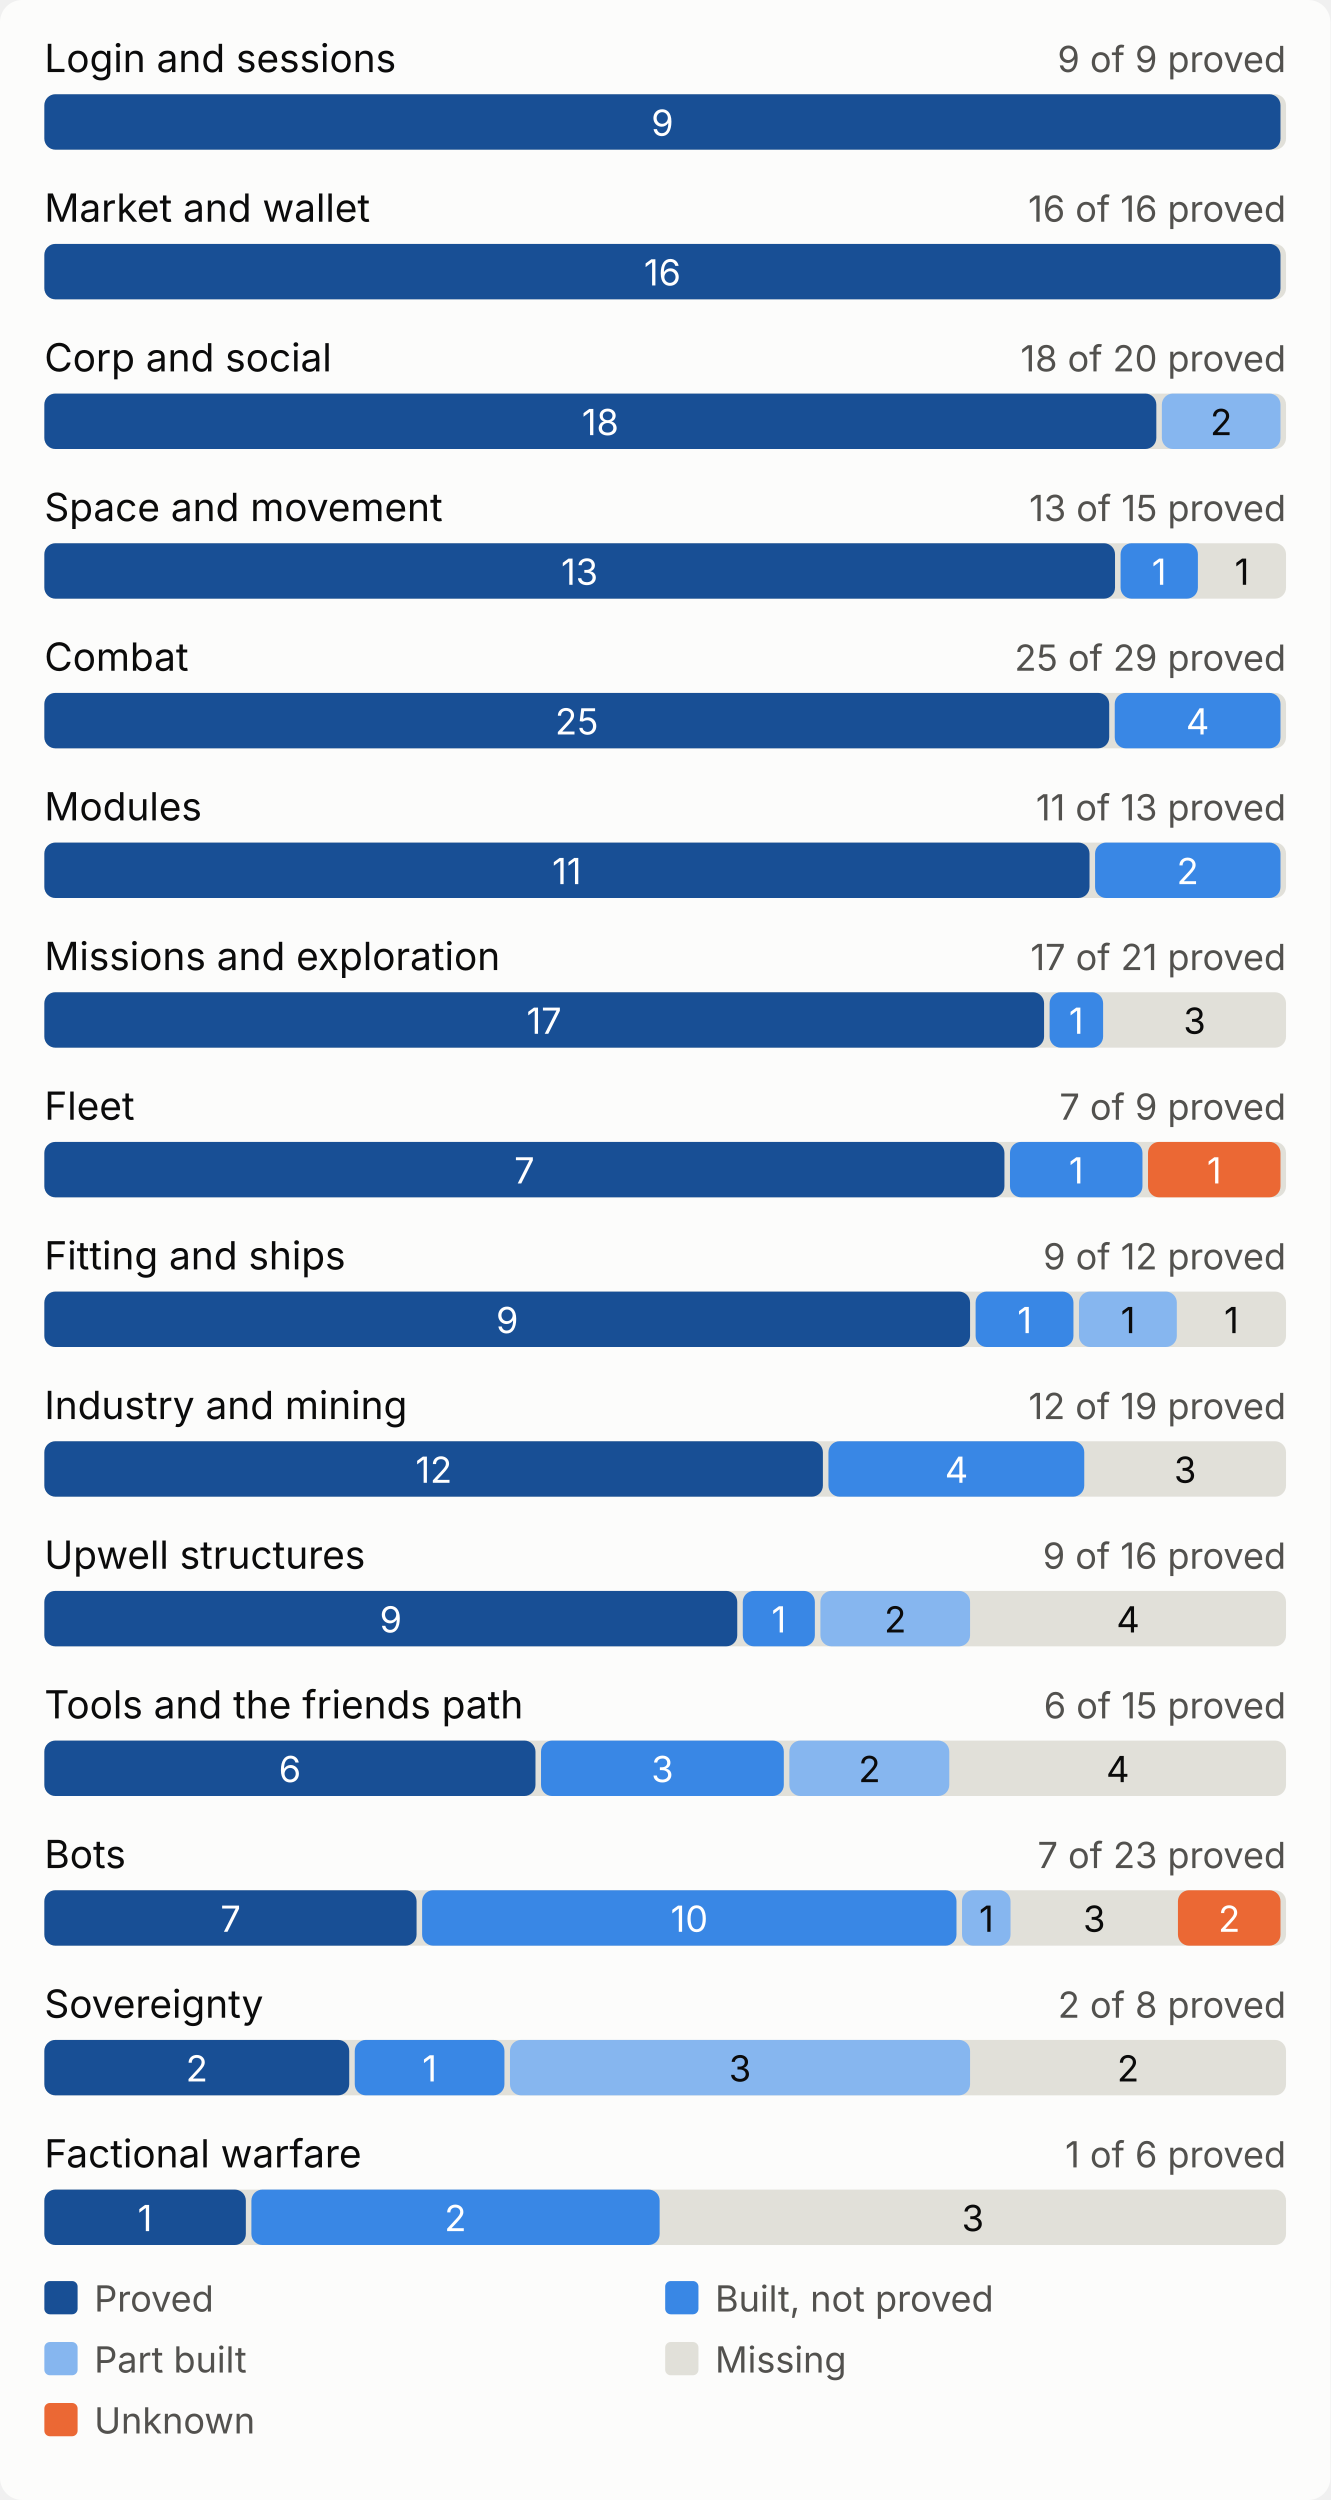
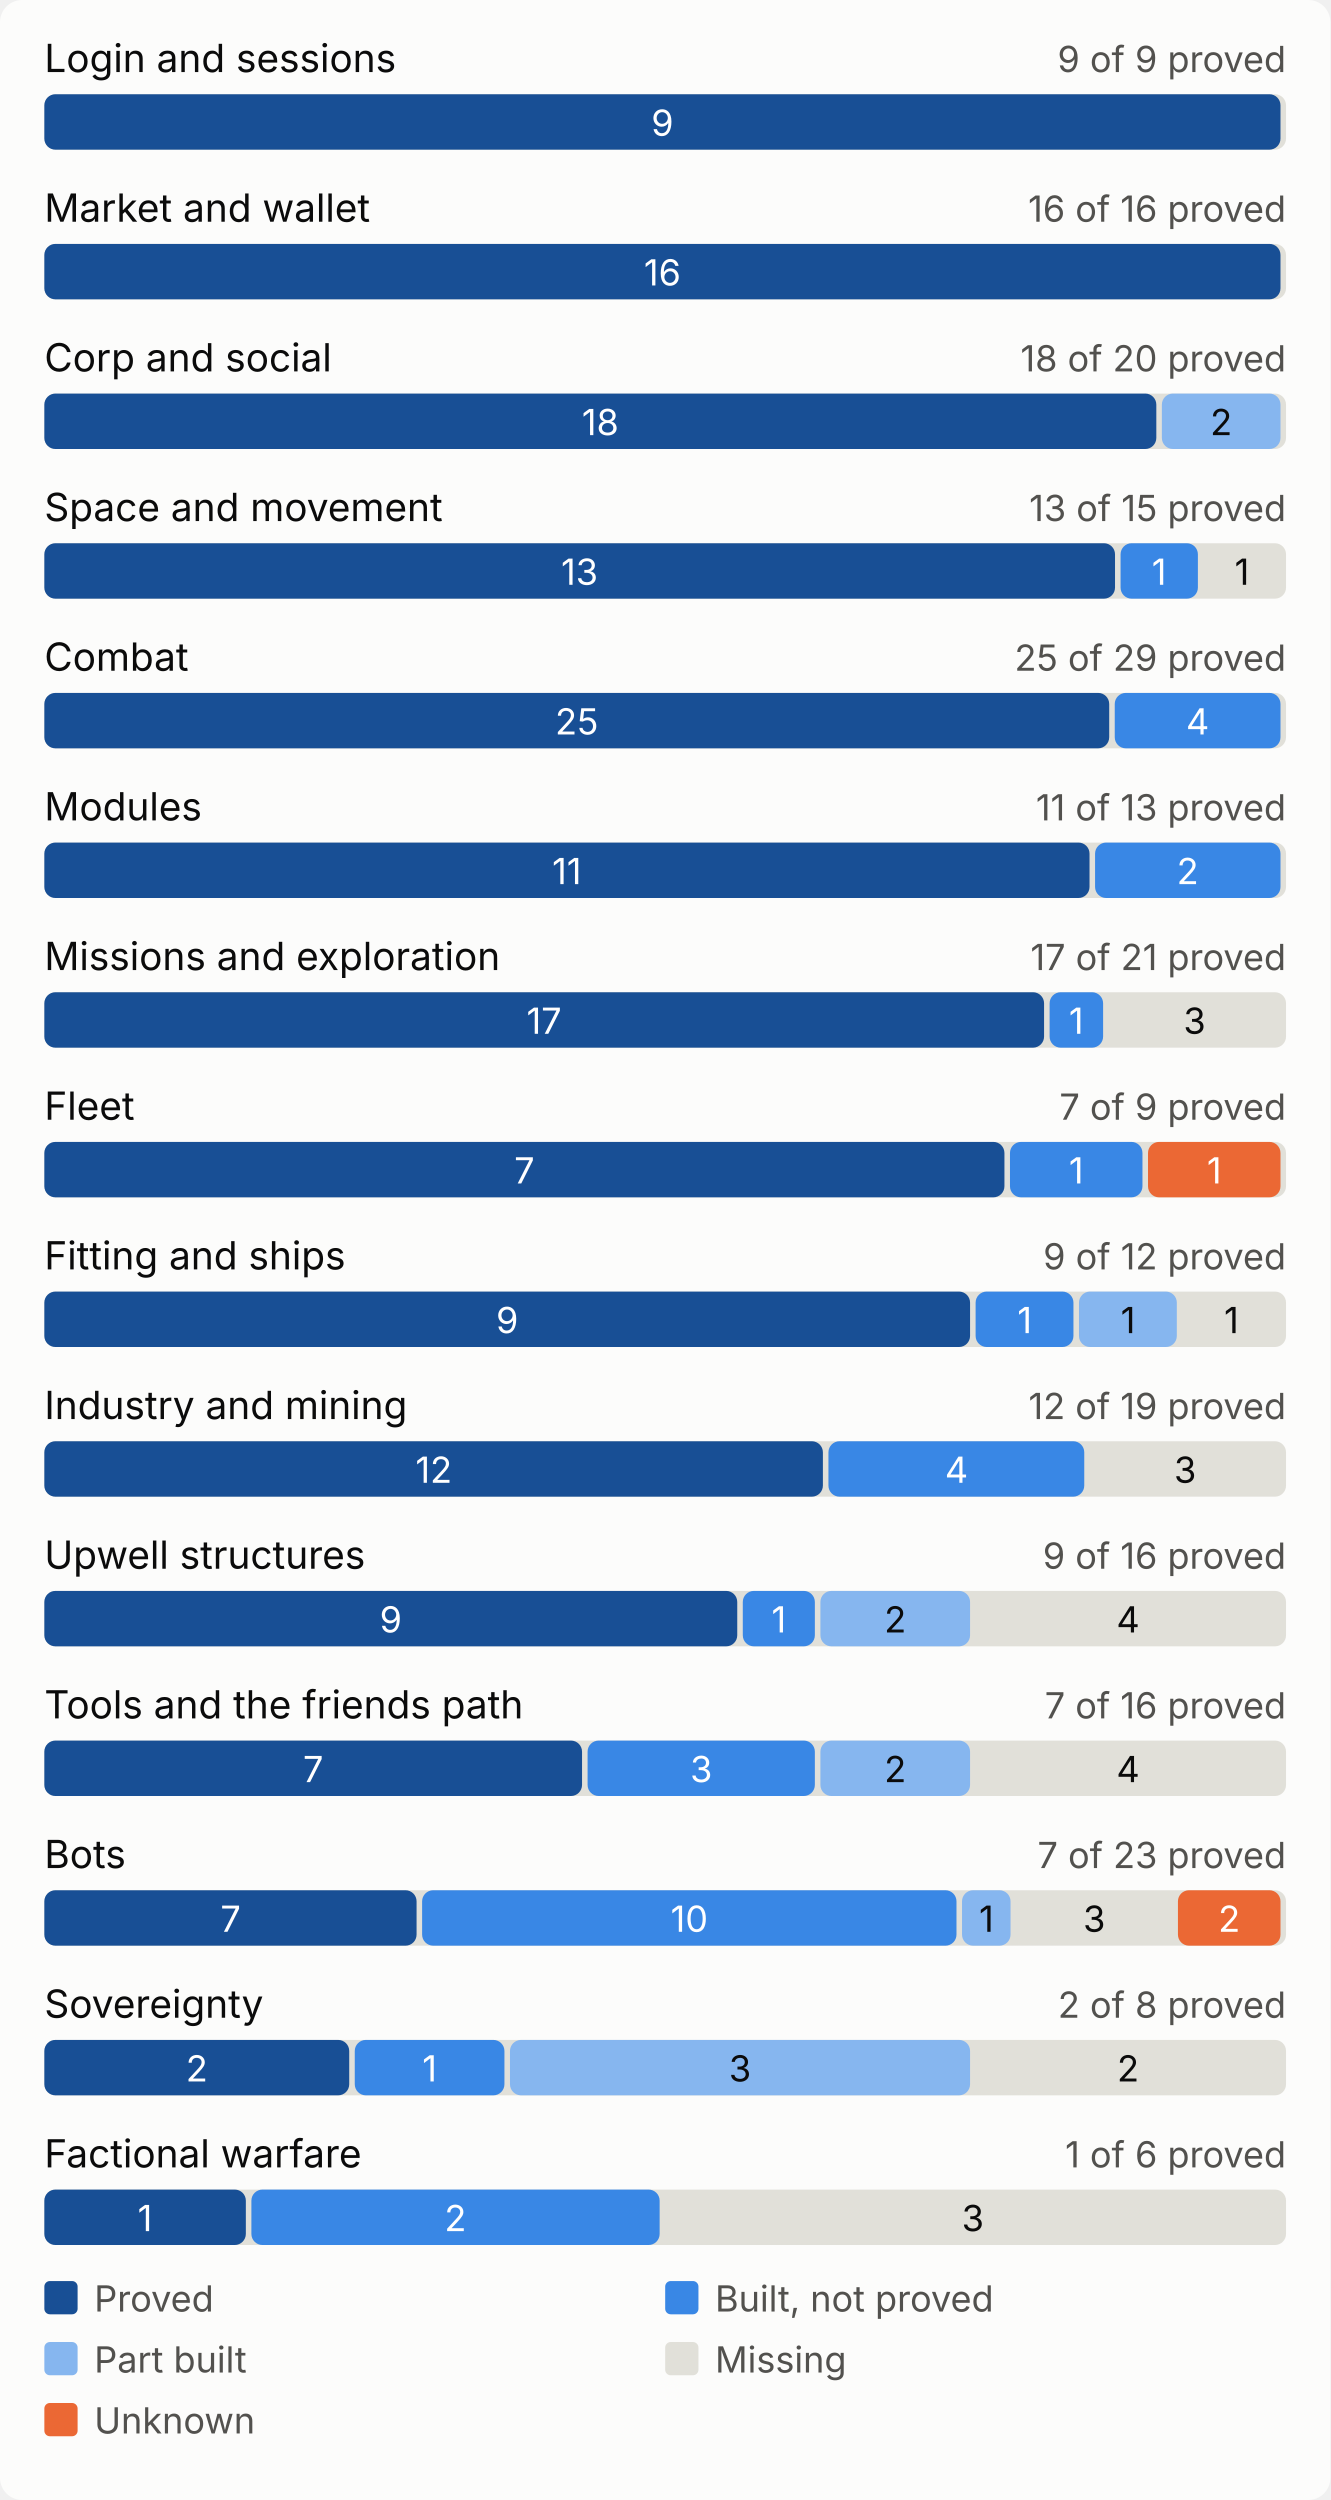
<svg xmlns="http://www.w3.org/2000/svg" viewBox="0 0 480 902" role="img" aria-label="Progress by system">
  <style>
.bg{fill:#fcfcfb}.t{fill:#0b0b0b}.s{fill:#52514e}.track{fill:#e1e0d9}
.proved{fill:#184f95}.built{fill:#3987e5}.part{fill:#86b6ef}.missing{fill:#e1e0d9}.unknown{fill:#eb6834}
.bad{fill:#eb6834}.none{fill:#c3c2b7}
.in-proved,.in-built,.in-unknown,.in-bad{fill:#fff}.in-part,.in-missing,.in-none{fill:#0b0b0b}
@media (prefers-color-scheme:dark){
.bg{fill:#1a1a19}.t{fill:#f0efec}.s{fill:#c3c2b7}.track{fill:#383835}
.proved{fill:#86b6ef}.built{fill:#3987e5}.part{fill:#184f95}.missing{fill:#383835}.unknown{fill:#d95926}
.bad{fill:#d95926}.none{fill:#52514e}
.in-proved{fill:#0b0b0b}.in-part,.in-missing,.in-none{fill:#f0efec}
}
text{font-family:system-ui,-apple-system,"Segoe UI",sans-serif;font-size:14px}
.big{font-size:40px;font-weight:600}.b{font-weight:600}.sm{font-size:13px}
</style>
  <rect width="480" height="902" rx="8" class="bg" />
  <text x="16.0" y="26" class="t">Login and sessions</text>
  <text x="464.0" y="26" class="s sm" text-anchor="end">9 of 9 proved</text>
  <rect x="16.0" y="34" width="448.0" height="20" rx="4" class="track" />
  <rect x="16.0" y="34" width="446.0" height="20" rx="4" class="proved" />
  <text x="239.0" y="49.0" class="in-proved sm" text-anchor="middle">9</text>
  <text x="16.0" y="80" class="t">Market and wallet</text>
  <text x="464.0" y="80" class="s sm" text-anchor="end">16 of 16 proved</text>
  <rect x="16.0" y="88" width="448.0" height="20" rx="4" class="track" />
  <rect x="16.0" y="88" width="446.0" height="20" rx="4" class="proved" />
  <text x="239.0" y="103.0" class="in-proved sm" text-anchor="middle">16</text>
  <text x="16.0" y="134" class="t">Corp and social</text>
  <text x="464.0" y="134" class="s sm" text-anchor="end">18 of 20 proved</text>
  <rect x="16.0" y="142" width="448.0" height="20" rx="4" class="track" />
  <rect x="16.0" y="142" width="401.2" height="20" rx="4" class="proved" />
  <text x="216.6" y="157.0" class="in-proved sm" text-anchor="middle">18</text>
  <rect x="419.2" y="142" width="42.8" height="20" rx="4" class="part" />
  <text x="440.6" y="157.0" class="in-part sm" text-anchor="middle">2</text>
  <text x="16.0" y="188" class="t">Space and movement</text>
  <text x="464.0" y="188" class="s sm" text-anchor="end">13 of 15 proved</text>
  <rect x="16.0" y="196" width="448.0" height="20" rx="4" class="track" />
  <rect x="16.0" y="196" width="386.3" height="20" rx="4" class="proved" />
  <text x="209.1" y="211.0" class="in-proved sm" text-anchor="middle">13</text>
  <rect x="404.3" y="196" width="27.9" height="20" rx="4" class="built" />
  <text x="418.2" y="211.0" class="in-built sm" text-anchor="middle">1</text>
  <text x="448.1" y="211.0" class="in-missing sm" text-anchor="middle">1</text>
  <text x="16.0" y="242" class="t">Combat</text>
  <text x="464.0" y="242" class="s sm" text-anchor="end">25 of 29 proved</text>
  <rect x="16.0" y="250" width="448.0" height="20" rx="4" class="track" />
  <rect x="16.0" y="250" width="384.2" height="20" rx="4" class="proved" />
  <text x="208.1" y="265.0" class="in-proved sm" text-anchor="middle">25</text>
  <rect x="402.2" y="250" width="59.8" height="20" rx="4" class="built" />
  <text x="432.1" y="265.0" class="in-built sm" text-anchor="middle">4</text>
  <text x="16.0" y="296" class="t">Modules</text>
  <text x="464.0" y="296" class="s sm" text-anchor="end">11 of 13 proved</text>
  <rect x="16.0" y="304" width="448.0" height="20" rx="4" class="track" />
  <rect x="16.0" y="304" width="377.1" height="20" rx="4" class="proved" />
  <text x="204.5" y="319.0" class="in-proved sm" text-anchor="middle">11</text>
  <rect x="395.1" y="304" width="66.9" height="20" rx="4" class="built" />
  <text x="428.5" y="319.0" class="in-built sm" text-anchor="middle">2</text>
  <text x="16.0" y="350" class="t">Missions and exploration</text>
  <text x="464.0" y="350" class="s sm" text-anchor="end">17 of 21 proved</text>
  <rect x="16.0" y="358" width="448.0" height="20" rx="4" class="track" />
  <rect x="16.0" y="358" width="360.7" height="20" rx="4" class="proved" />
  <text x="196.3" y="373.0" class="in-proved sm" text-anchor="middle">17</text>
  <rect x="378.7" y="358" width="19.3" height="20" rx="4" class="built" />
  <text x="388.3" y="373.0" class="in-built sm" text-anchor="middle">1</text>
  <text x="431.0" y="373.0" class="in-missing sm" text-anchor="middle">3</text>
  <text x="16.0" y="404" class="t">Fleet</text>
  <text x="464.0" y="404" class="s sm" text-anchor="end">7 of 9 proved</text>
  <rect x="16.0" y="412" width="448.0" height="20" rx="4" class="track" />
  <rect x="16.0" y="412" width="346.4" height="20" rx="4" class="proved" />
  <text x="189.2" y="427.0" class="in-proved sm" text-anchor="middle">7</text>
  <rect x="364.4" y="412" width="47.8" height="20" rx="4" class="built" />
  <text x="388.3" y="427.0" class="in-built sm" text-anchor="middle">1</text>
  <rect x="414.2" y="412" width="47.8" height="20" rx="4" class="unknown" />
  <text x="438.1" y="427.0" class="in-unknown sm" text-anchor="middle">1</text>
  <text x="16.0" y="458" class="t">Fitting and ships</text>
  <text x="464.0" y="458" class="s sm" text-anchor="end">9 of 12 proved</text>
  <rect x="16.0" y="466" width="448.0" height="20" rx="4" class="track" />
  <rect x="16.0" y="466" width="334.0" height="20" rx="4" class="proved" />
  <text x="183.0" y="481.0" class="in-proved sm" text-anchor="middle">9</text>
  <rect x="352.0" y="466" width="35.3" height="20" rx="4" class="built" />
  <text x="369.7" y="481.0" class="in-built sm" text-anchor="middle">1</text>
  <rect x="389.3" y="466" width="35.3" height="20" rx="4" class="part" />
  <text x="407.0" y="481.0" class="in-part sm" text-anchor="middle">1</text>
  <text x="444.3" y="481.0" class="in-missing sm" text-anchor="middle">1</text>
  <text x="16.0" y="512" class="t">Industry and mining</text>
  <text x="464.0" y="512" class="s sm" text-anchor="end">12 of 19 proved</text>
  <rect x="16.0" y="520" width="448.0" height="20" rx="4" class="track" />
  <rect x="16.0" y="520" width="280.9" height="20" rx="4" class="proved" />
  <text x="156.5" y="535.0" class="in-proved sm" text-anchor="middle">12</text>
  <rect x="298.9" y="520" width="92.3" height="20" rx="4" class="built" />
  <text x="345.1" y="535.0" class="in-built sm" text-anchor="middle">4</text>
  <text x="427.6" y="535.0" class="in-missing sm" text-anchor="middle">3</text>
  <text x="16.0" y="566" class="t">Upwell structures</text>
  <text x="464.0" y="566" class="s sm" text-anchor="end">9 of 16 proved</text>
  <rect x="16.0" y="574" width="448.0" height="20" rx="4" class="track" />
  <rect x="16.0" y="574" width="250.0" height="20" rx="4" class="proved" />
  <text x="141.0" y="589.0" class="in-proved sm" text-anchor="middle">9</text>
  <rect x="268.0" y="574" width="26.0" height="20" rx="4" class="built" />
  <text x="281.0" y="589.0" class="in-built sm" text-anchor="middle">1</text>
  <rect x="296.0" y="574" width="54.0" height="20" rx="4" class="part" />
  <text x="323.0" y="589.0" class="in-part sm" text-anchor="middle">2</text>
  <text x="407.0" y="589.0" class="in-missing sm" text-anchor="middle">4</text>
  <text x="16.0" y="620" class="t">Tools and the friends path</text>
-   <text x="464.0" y="620" class="s sm" text-anchor="end">6 of 15 proved</text>
+   <text x="464.0" y="620" class="s sm" text-anchor="end">7 of 16 proved</text>
  <rect x="16.0" y="628" width="448.0" height="20" rx="4" class="track" />
-   <rect x="16.0" y="628" width="177.2" height="20" rx="4" class="proved" />
-   <text x="104.6" y="643.0" class="in-proved sm" text-anchor="middle">6</text>
-   <rect x="195.2" y="628" width="87.6" height="20" rx="4" class="built" />
-   <text x="239.0" y="643.0" class="in-built sm" text-anchor="middle">3</text>
-   <rect x="284.8" y="628" width="57.7" height="20" rx="4" class="part" />
-   <text x="313.7" y="643.0" class="in-part sm" text-anchor="middle">2</text>
-   <text x="403.3" y="643.0" class="in-missing sm" text-anchor="middle">4</text>
+   <rect x="16.0" y="628" width="194.0" height="20" rx="4" class="proved" />
+   <text x="113.0" y="643.0" class="in-proved sm" text-anchor="middle">7</text>
+   <rect x="212.0" y="628" width="82.0" height="20" rx="4" class="built" />
+   <text x="253.0" y="643.0" class="in-built sm" text-anchor="middle">3</text>
+   <rect x="296.0" y="628" width="54.0" height="20" rx="4" class="part" />
+   <text x="323.0" y="643.0" class="in-part sm" text-anchor="middle">2</text>
+   <text x="407.0" y="643.0" class="in-missing sm" text-anchor="middle">4</text>
  <text x="16.0" y="674" class="t">Bots</text>
  <text x="464.0" y="674" class="s sm" text-anchor="end">7 of 23 proved</text>
  <rect x="16.0" y="682" width="448.0" height="20" rx="4" class="track" />
  <rect x="16.0" y="682" width="134.3" height="20" rx="4" class="proved" />
  <text x="83.2" y="697.0" class="in-proved sm" text-anchor="middle">7</text>
  <rect x="152.3" y="682" width="192.8" height="20" rx="4" class="built" />
  <text x="248.7" y="697.0" class="in-built sm" text-anchor="middle">10</text>
  <rect x="347.1" y="682" width="17.5" height="20" rx="4" class="part" />
  <text x="355.9" y="697.0" class="in-part sm" text-anchor="middle">1</text>
  <text x="394.8" y="697.0" class="in-missing sm" text-anchor="middle">3</text>
  <rect x="425.0" y="682" width="37.0" height="20" rx="4" class="unknown" />
  <text x="443.5" y="697.0" class="in-unknown sm" text-anchor="middle">2</text>
  <text x="16.0" y="728" class="t">Sovereignty</text>
  <text x="464.0" y="728" class="s sm" text-anchor="end">2 of 8 proved</text>
  <rect x="16.0" y="736" width="448.0" height="20" rx="4" class="track" />
  <rect x="16.0" y="736" width="110.0" height="20" rx="4" class="proved" />
  <text x="71.0" y="751.0" class="in-proved sm" text-anchor="middle">2</text>
  <rect x="128.0" y="736" width="54.0" height="20" rx="4" class="built" />
  <text x="155.0" y="751.0" class="in-built sm" text-anchor="middle">1</text>
  <rect x="184.0" y="736" width="166.0" height="20" rx="4" class="part" />
  <text x="267.0" y="751.0" class="in-part sm" text-anchor="middle">3</text>
  <text x="407.0" y="751.0" class="in-missing sm" text-anchor="middle">2</text>
  <text x="16.0" y="782" class="t">Factional warfare</text>
  <text x="464.0" y="782" class="s sm" text-anchor="end">1 of 6 proved</text>
  <rect x="16.0" y="790" width="448.0" height="20" rx="4" class="track" />
  <rect x="16.0" y="790" width="72.7" height="20" rx="4" class="proved" />
  <text x="52.3" y="805.0" class="in-proved sm" text-anchor="middle">1</text>
  <rect x="90.7" y="790" width="147.3" height="20" rx="4" class="built" />
  <text x="164.3" y="805.0" class="in-built sm" text-anchor="middle">2</text>
  <text x="351.0" y="805.0" class="in-missing sm" text-anchor="middle">3</text>
  <rect x="16.0" y="823" width="12.0" height="12" rx="2" class="proved" />
  <text x="34.0" y="834" class="s sm">Proved</text>
  <rect x="240.0" y="823" width="12.0" height="12" rx="2" class="built" />
  <text x="258.0" y="834" class="s sm">Built, not proved</text>
  <rect x="16.0" y="845" width="12.0" height="12" rx="2" class="part" />
  <text x="34.0" y="856" class="s sm">Part built</text>
  <rect x="240.0" y="845" width="12.0" height="12" rx="2" class="missing" />
  <text x="258.0" y="856" class="s sm">Missing</text>
  <rect x="16.0" y="867" width="12.0" height="12" rx="2" class="unknown" />
  <text x="34.0" y="878" class="s sm">Unknown</text>
</svg>
